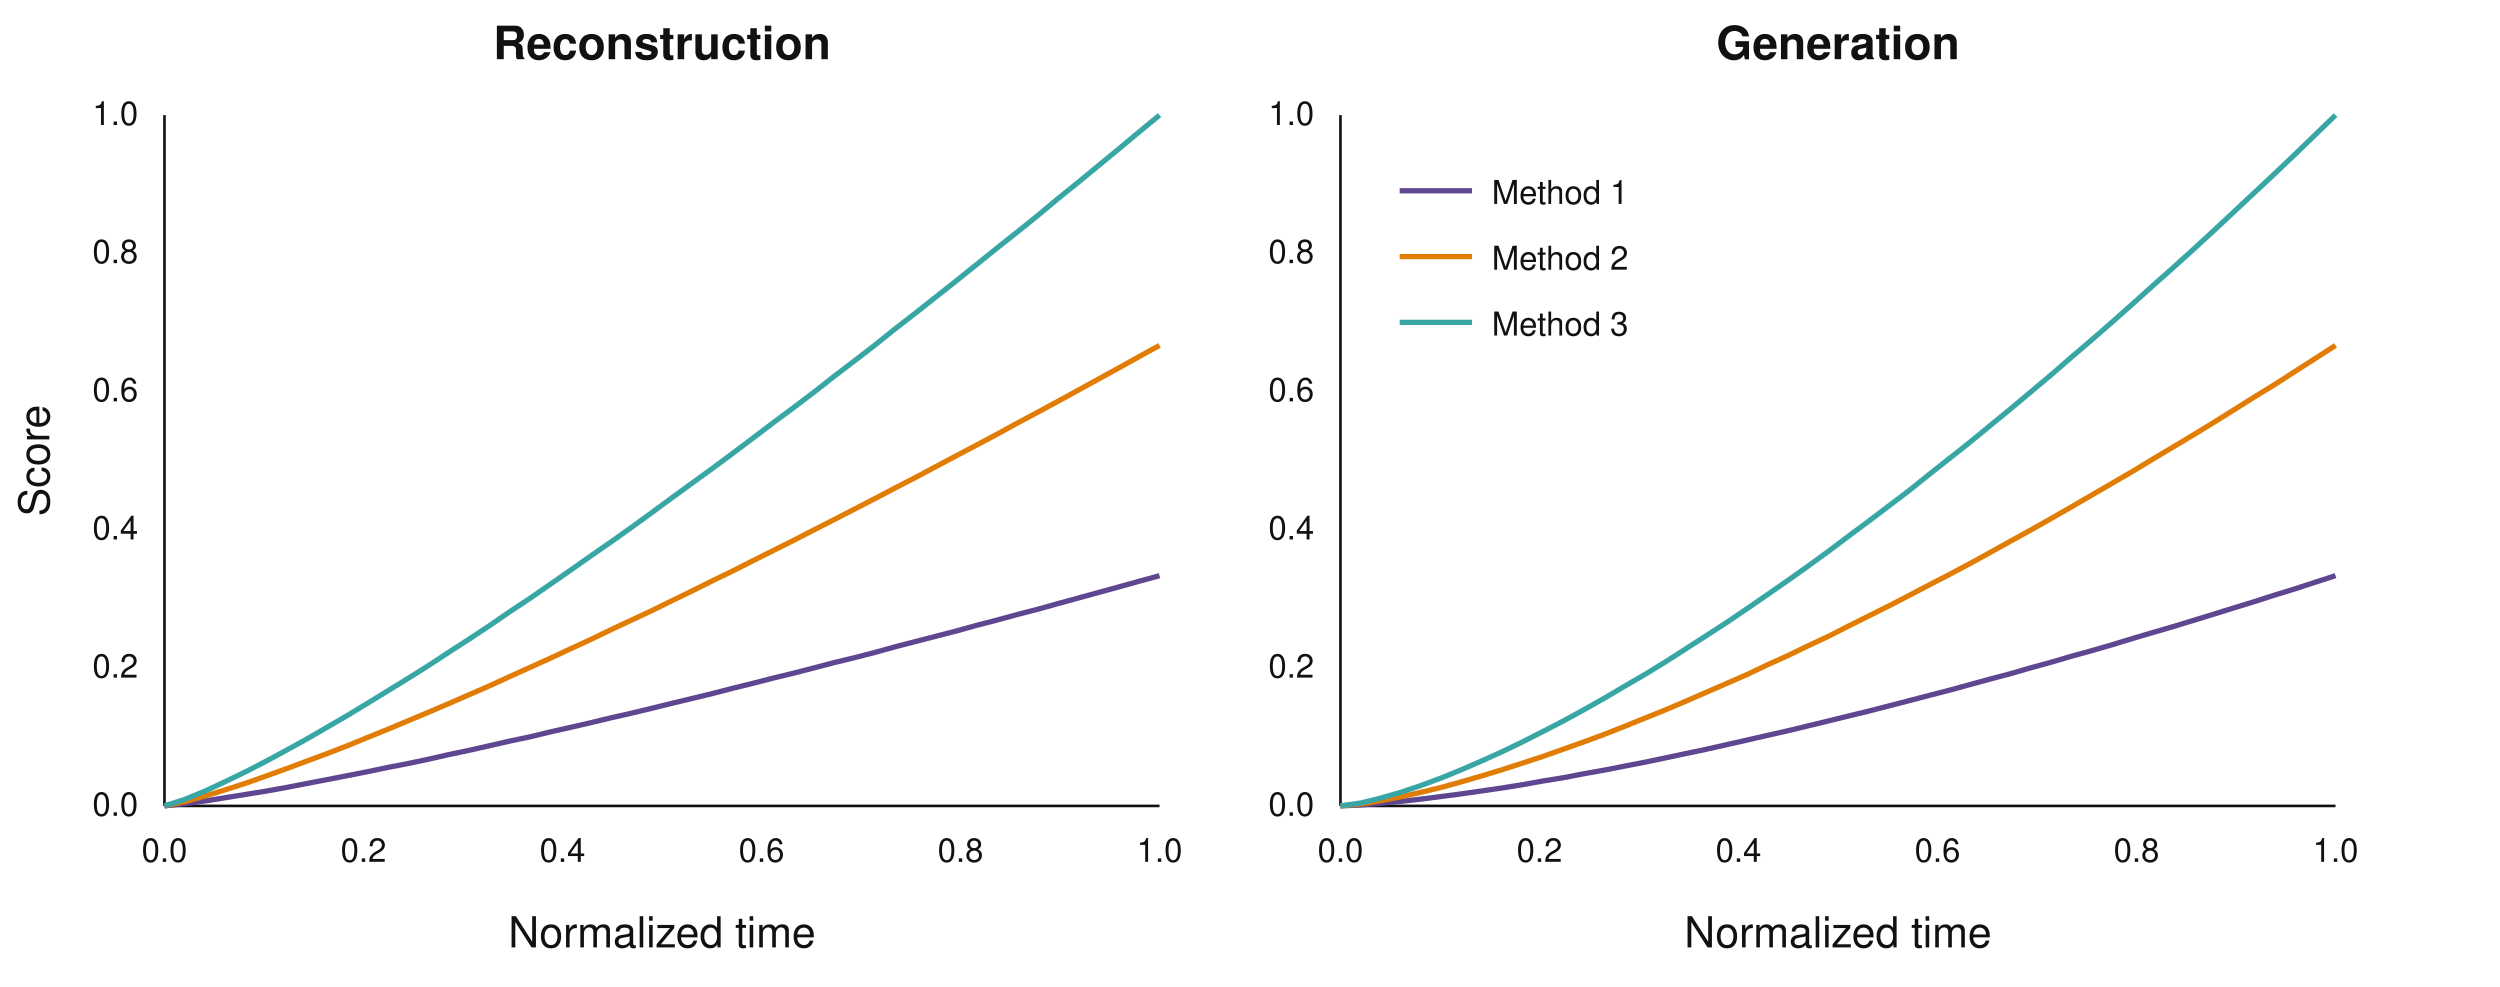
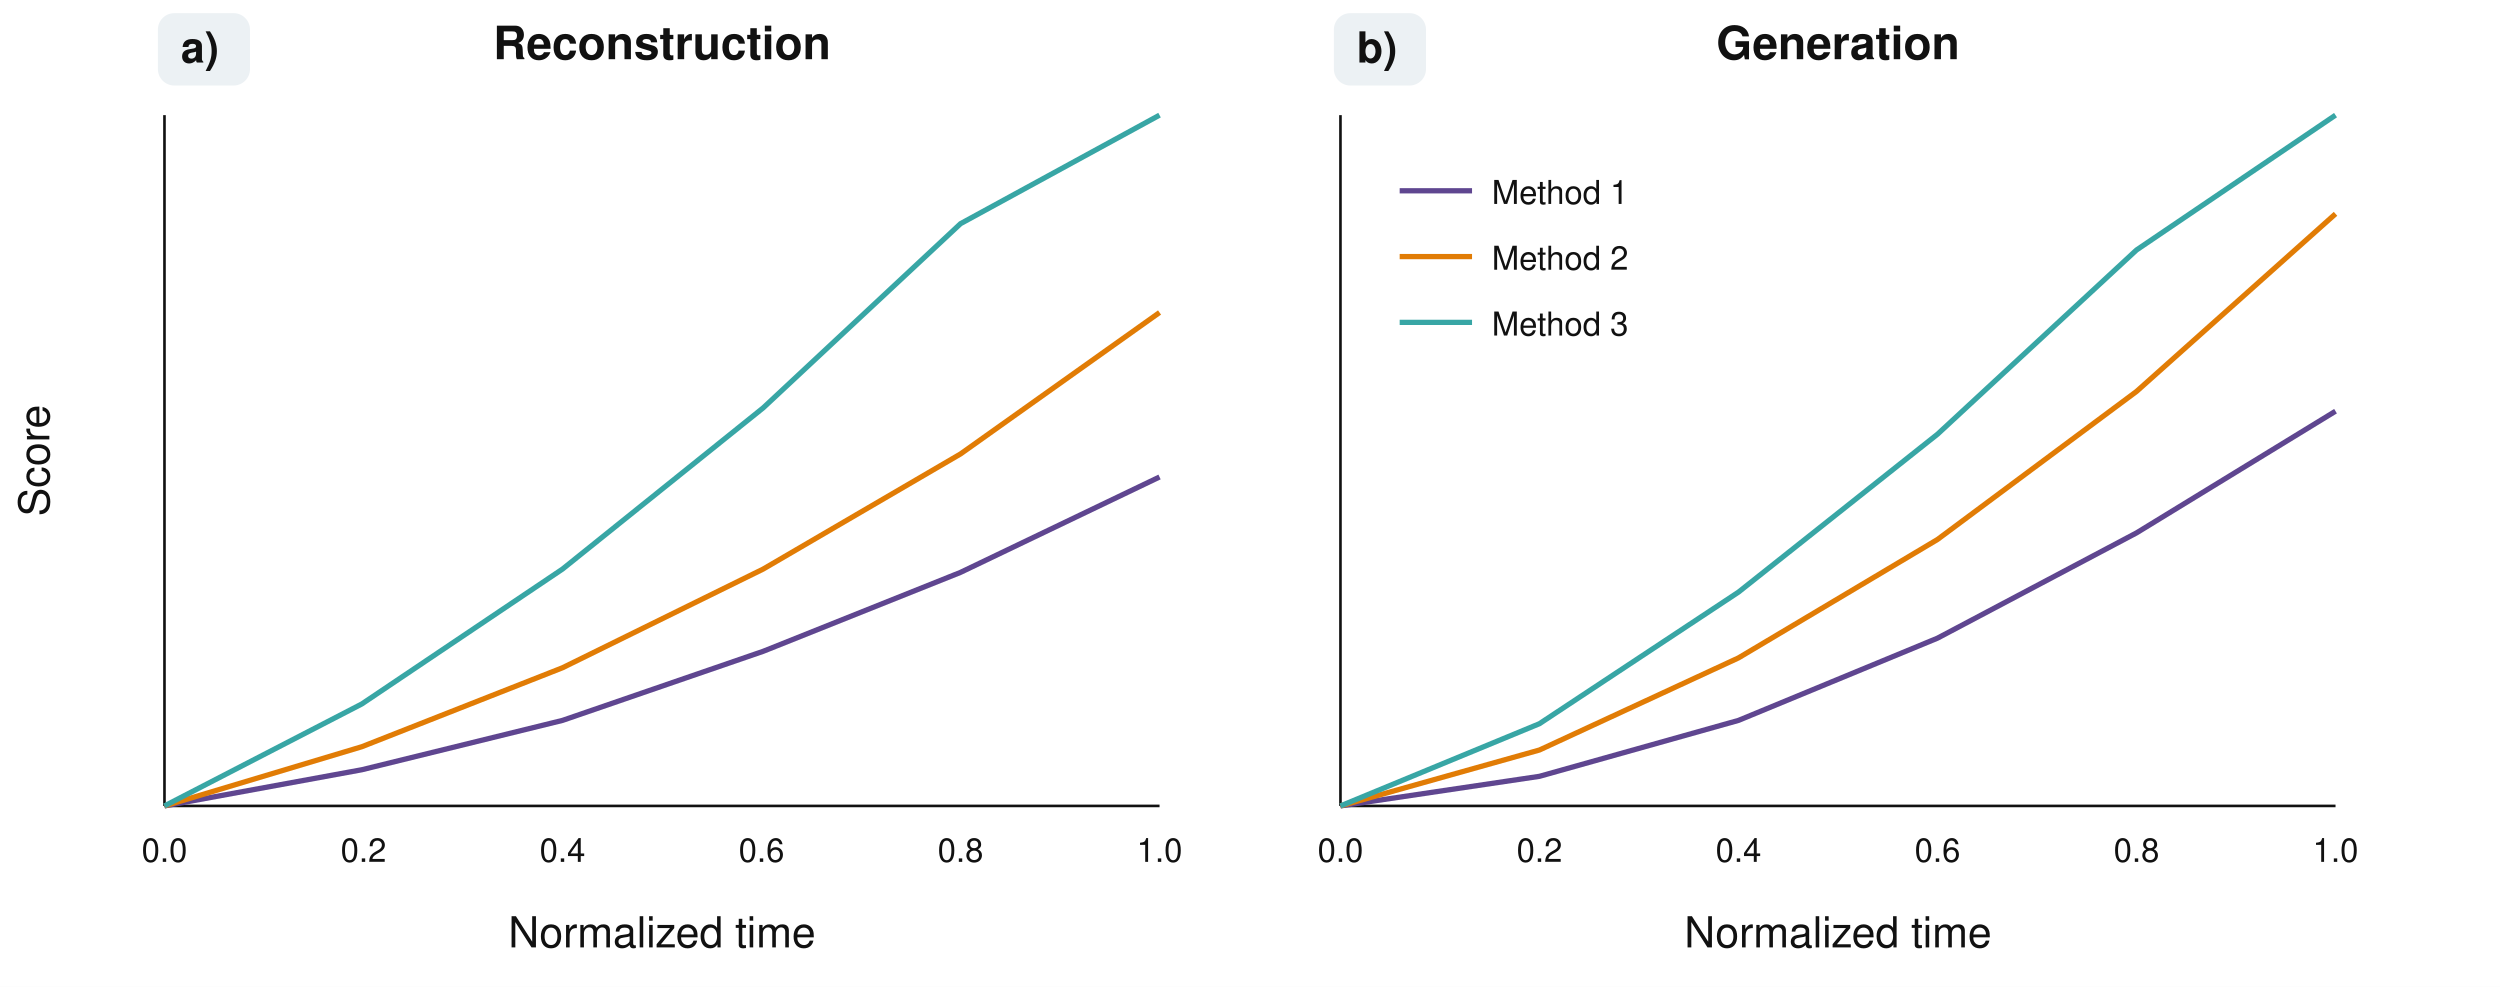
<svg xmlns="http://www.w3.org/2000/svg" width="760" height="300" viewBox="0 0 760 300">
-   <style>text{font-family:Helvetica,Arial,sans-serif;fill:#111}.tick{font-size:10px}.label{font-size:13px}.title{font-size:14px;font-weight:600}</style>
+   <style>
+     text { font-family: Helvetica, Arial, sans-serif; fill: #111; }
+     .tick { font-size: 10px; }
+     .label { font-size: 13px; }
+     .title { font-size: 14px; font-weight: 600; }
+     .panel { font-size: 13px; font-weight: 700; }
+   </style>
  <rect width="100%" height="100%" fill="white" />
+   <rect x="48" y="4" width="28" height="22" rx="5" fill="#ECF1F4" />
+   <text x="55" y="19" class="panel">a)</text>
  <text x="201.25" y="18" text-anchor="middle" class="title">Reconstruction</text>
-   <line x1="50.0" y1="245" x2="352.5" y2="245" stroke="#111" stroke-width="0.8" />
-   <line x1="50.0" y1="35" x2="50.0" y2="245" stroke="#111" stroke-width="0.8" />
-   <text x="50.0" y="262" text-anchor="middle" class="tick">0.0</text>
-   <text x="42.0" y="248.0" text-anchor="end" class="tick">0.0</text>
-   <text x="110.5" y="262" text-anchor="middle" class="tick">0.2</text>
-   <text x="42.0" y="206.0" text-anchor="end" class="tick">0.2</text>
-   <text x="171.0" y="262" text-anchor="middle" class="tick">0.4</text>
-   <text x="42.0" y="164.0" text-anchor="end" class="tick">0.4</text>
-   <text x="231.5" y="262" text-anchor="middle" class="tick">0.6</text>
-   <text x="42.0" y="122.0" text-anchor="end" class="tick">0.6</text>
-   <text x="292.0" y="262" text-anchor="middle" class="tick">0.8</text>
-   <text x="42.0" y="80.0" text-anchor="end" class="tick">0.8</text>
-   <text x="352.5" y="262" text-anchor="middle" class="tick">1.0</text>
-   <text x="42.0" y="38.0" text-anchor="end" class="tick">1.0</text>
-   <polyline points="50.0,245.0 56.2,244.3 62.3,243.5 68.5,242.5 74.7,241.5 80.9,240.5 87.0,239.4 93.2,238.2 99.4,237.0 105.6,235.8 111.7,234.6 117.9,233.3 124.1,232.1 130.3,230.8 136.4,229.4 142.6,228.1 148.8,226.7 154.9,225.3 161.1,224.0 167.3,222.5 173.5,221.1 179.6,219.7 185.8,218.2 192.0,216.8 198.2,215.3 204.3,213.8 210.5,212.3 216.7,210.8 222.9,209.2 229.0,207.7 235.2,206.1 241.4,204.6 247.6,203.0 253.7,201.4 259.9,199.9 266.1,198.3 272.2,196.6 278.4,195.0 284.6,193.4 290.8,191.8 296.9,190.1 303.1,188.5 309.3,186.8 315.5,185.2 321.6,183.5 327.8,181.8 334.0,180.1 340.2,178.4 346.3,176.7 352.5,175.0" fill="none" stroke="#5F4690" stroke-width="1.6" />
-   <polyline points="50.0,245.0 56.2,243.7 62.3,242.0 68.5,240.1 74.7,238.1 80.9,235.9 87.0,233.7 93.2,231.4 99.4,229.1 105.6,226.7 111.7,224.2 117.9,221.7 124.1,219.1 130.3,216.5 136.4,213.9 142.6,211.2 148.8,208.5 154.9,205.7 161.1,202.9 167.3,200.1 173.5,197.2 179.6,194.4 185.8,191.4 192.0,188.5 198.2,185.6 204.3,182.6 210.5,179.6 216.7,176.5 222.9,173.5 229.0,170.4 235.2,167.3 241.4,164.2 247.6,161.0 253.7,157.9 259.9,154.7 266.1,151.5 272.2,148.3 278.4,145.1 284.6,141.8 290.8,138.5 296.9,135.3 303.1,132.0 309.3,128.6 315.5,125.3 321.6,122.0 327.8,118.6 334.0,115.2 340.2,111.8 346.3,108.4 352.5,105.0" fill="none" stroke="#E17C05" stroke-width="1.6" />
-   <polyline points="50.0,245.0 56.2,243.0 62.3,240.5 68.5,237.6 74.7,234.6 80.9,231.4 87.0,228.1 93.2,224.7 99.4,221.1 105.6,217.5 111.7,213.8 117.9,210.0 124.1,206.2 130.3,202.3 136.4,198.3 142.6,194.3 148.8,190.2 154.9,186.0 161.1,181.9 167.3,177.6 173.5,173.3 179.6,169.0 185.8,164.7 192.0,160.3 198.2,155.8 204.3,151.3 210.5,146.8 216.7,142.3 222.9,137.7 229.0,133.1 235.2,128.4 241.4,123.8 247.6,119.1 253.7,114.3 259.9,109.6 266.1,104.8 272.2,99.9 278.4,95.1 284.6,90.2 290.8,85.3 296.9,80.4 303.1,75.4 309.3,70.5 315.5,65.5 321.6,60.4 327.8,55.4 334.0,50.3 340.2,45.2 346.3,40.1 352.5,35.0" fill="none" stroke="#38A6A5" stroke-width="1.6" />
+   <line x1="50" y1="245" x2="352.5" y2="245" stroke="#111" stroke-width="0.8" />
+   <line x1="50" y1="35" x2="50" y2="245" stroke="#111" stroke-width="0.8" />
+   <polyline points="50,245 110,234 171,219 232,198 292,174 352.5,145" fill="none" stroke="#5F4690" stroke-width="1.6" />
+   <polyline points="50,245 110,227 171,203 232,173 292,138 352.5,95" fill="none" stroke="#E17C05" stroke-width="1.6" />
+   <polyline points="50,245 110,214 171,173 232,124 292,68 352.5,35" fill="none" stroke="#38A6A5" stroke-width="1.6" />
+   <rect x="405.5" y="4" width="28" height="22" rx="5" fill="#ECF1F4" />
+   <text x="412.5" y="19" class="panel">b)</text>
+   <text x="558.75" y="18" text-anchor="middle" class="title">Generation</text>
+   <line x1="407.5" y1="245" x2="710" y2="245" stroke="#111" stroke-width="0.8" />
+   <line x1="407.5" y1="35" x2="407.5" y2="245" stroke="#111" stroke-width="0.8" />
+   <polyline points="407.5,245 468,236 528.5,219 589,194 649.5,162 710,125" fill="none" stroke="#5F4690" stroke-width="1.6" />
+   <polyline points="407.5,245 468,228 528.5,200 589,164 649.5,119 710,65" fill="none" stroke="#E17C05" stroke-width="1.6" />
+   <polyline points="407.5,245 468,220 528.5,180 589,132 649.5,76 710,35" fill="none" stroke="#38A6A5" stroke-width="1.6" />
+   <g class="tick">
+     <text x="50" y="262" text-anchor="middle">0.0</text>
+     <text x="110.5" y="262" text-anchor="middle">0.2</text>
+     <text x="171" y="262" text-anchor="middle">0.4</text>
+     <text x="231.5" y="262" text-anchor="middle">0.6</text>
+     <text x="292" y="262" text-anchor="middle">0.8</text>
+     <text x="352.5" y="262" text-anchor="middle">1.0</text>
+     <text x="407.5" y="262" text-anchor="middle">0.0</text>
+     <text x="468" y="262" text-anchor="middle">0.2</text>
+     <text x="528.5" y="262" text-anchor="middle">0.4</text>
+     <text x="589" y="262" text-anchor="middle">0.6</text>
+     <text x="649.5" y="262" text-anchor="middle">0.8</text>
+     <text x="710" y="262" text-anchor="middle">1.0</text>
+   </g>
  <text x="201.25" y="288" text-anchor="middle" class="label">Normalized time</text>
-   <text x="558.75" y="18" text-anchor="middle" class="title">Generation</text>
-   <line x1="407.5" y1="245" x2="710.0" y2="245" stroke="#111" stroke-width="0.8" />
-   <line x1="407.5" y1="35" x2="407.5" y2="245" stroke="#111" stroke-width="0.8" />
-   <text x="407.5" y="262" text-anchor="middle" class="tick">0.0</text>
-   <text x="399.5" y="248.0" text-anchor="end" class="tick">0.0</text>
-   <text x="468.0" y="262" text-anchor="middle" class="tick">0.2</text>
-   <text x="399.5" y="206.0" text-anchor="end" class="tick">0.2</text>
-   <text x="528.5" y="262" text-anchor="middle" class="tick">0.4</text>
-   <text x="399.5" y="164.0" text-anchor="end" class="tick">0.4</text>
-   <text x="589.0" y="262" text-anchor="middle" class="tick">0.6</text>
-   <text x="399.5" y="122.0" text-anchor="end" class="tick">0.6</text>
-   <text x="649.5" y="262" text-anchor="middle" class="tick">0.8</text>
-   <text x="399.5" y="80.0" text-anchor="end" class="tick">0.8</text>
-   <text x="710.0" y="262" text-anchor="middle" class="tick">1.0</text>
-   <text x="399.5" y="38.0" text-anchor="end" class="tick">1.0</text>
-   <polyline points="407.5,245.0 413.7,244.7 419.8,244.2 426.0,243.6 432.2,242.9 438.4,242.1 444.5,241.3 450.7,240.4 456.9,239.5 463.1,238.5 469.2,237.4 475.4,236.4 481.6,235.2 487.8,234.1 493.9,232.9 500.1,231.7 506.3,230.4 512.4,229.1 518.6,227.8 524.8,226.4 531.0,225.0 537.1,223.6 543.3,222.2 549.5,220.7 555.7,219.2 561.8,217.7 568.0,216.2 574.2,214.6 580.4,213.0 586.5,211.4 592.7,209.8 598.9,208.1 605.1,206.4 611.2,204.8 617.4,203.0 623.6,201.3 629.7,199.5 635.9,197.8 642.1,196.0 648.3,194.1 654.4,192.3 660.6,190.5 666.8,188.6 673.0,186.7 679.1,184.8 685.3,182.9 691.5,180.9 697.7,179.0 703.8,177.0 710.0,175.0" fill="none" stroke="#5F4690" stroke-width="1.6" />
-   <polyline points="407.5,245.0 413.7,244.4 419.8,243.4 426.0,242.2 432.2,240.8 438.4,239.3 444.5,237.6 450.7,235.8 456.9,233.9 463.1,231.9 469.2,229.9 475.4,227.7 481.6,225.5 487.8,223.2 493.9,220.8 500.1,218.3 506.3,215.8 512.4,213.2 518.6,210.5 524.8,207.8 531.0,205.1 537.1,202.2 543.3,199.4 549.5,196.4 555.7,193.5 561.8,190.4 568.0,187.3 574.2,184.2 580.4,181.0 586.5,177.8 592.7,174.6 598.9,171.3 605.1,167.9 611.2,164.5 617.4,161.1 623.6,157.6 629.7,154.1 635.9,150.5 642.1,146.9 648.3,143.3 654.4,139.6 660.6,135.9 666.8,132.2 673.0,128.4 679.1,124.6 685.3,120.7 691.5,116.9 697.7,112.9 703.8,109.0 710.0,105.0" fill="none" stroke="#E17C05" stroke-width="1.6" />
-   <polyline points="407.5,245.0 413.7,244.1 419.8,242.6 426.0,240.8 432.2,238.7 438.4,236.4 444.5,233.9 450.7,231.2 456.9,228.4 463.1,225.4 469.2,222.3 475.4,219.1 481.6,215.7 487.8,212.2 493.9,208.6 500.1,205.0 506.3,201.2 512.4,197.3 518.6,193.3 524.8,189.3 531.0,185.1 537.1,180.9 543.3,176.6 549.5,172.2 555.7,167.7 561.8,163.1 568.0,158.5 574.2,153.8 580.4,149.1 586.5,144.2 592.7,139.3 598.9,134.4 605.1,129.3 611.2,124.3 617.4,119.1 623.6,113.9 629.7,108.6 635.9,103.3 642.1,97.9 648.3,92.4 654.4,86.9 660.6,81.4 666.8,75.8 673.0,70.1 679.1,64.4 685.3,58.6 691.5,52.8 697.7,46.9 703.8,41.0 710.0,35.0" fill="none" stroke="#38A6A5" stroke-width="1.6" />
  <text x="558.75" y="288" text-anchor="middle" class="label">Normalized time</text>
-   <text x="15" y="140.0" text-anchor="middle" class="label" transform="rotate(-90 15 140.0)">Score</text>
+   <text x="15" y="140" text-anchor="middle" class="label" transform="rotate(-90 15 140)">Score</text>
  <line x1="425.5" y1="58" x2="447.5" y2="58" stroke="#5F4690" stroke-width="1.6" />
  <text x="453.5" y="62" class="tick">Method 1</text>
  <line x1="425.5" y1="78" x2="447.5" y2="78" stroke="#E17C05" stroke-width="1.6" />
  <text x="453.5" y="82" class="tick">Method 2</text>
  <line x1="425.5" y1="98" x2="447.5" y2="98" stroke="#38A6A5" stroke-width="1.6" />
  <text x="453.5" y="102" class="tick">Method 3</text>
</svg>
